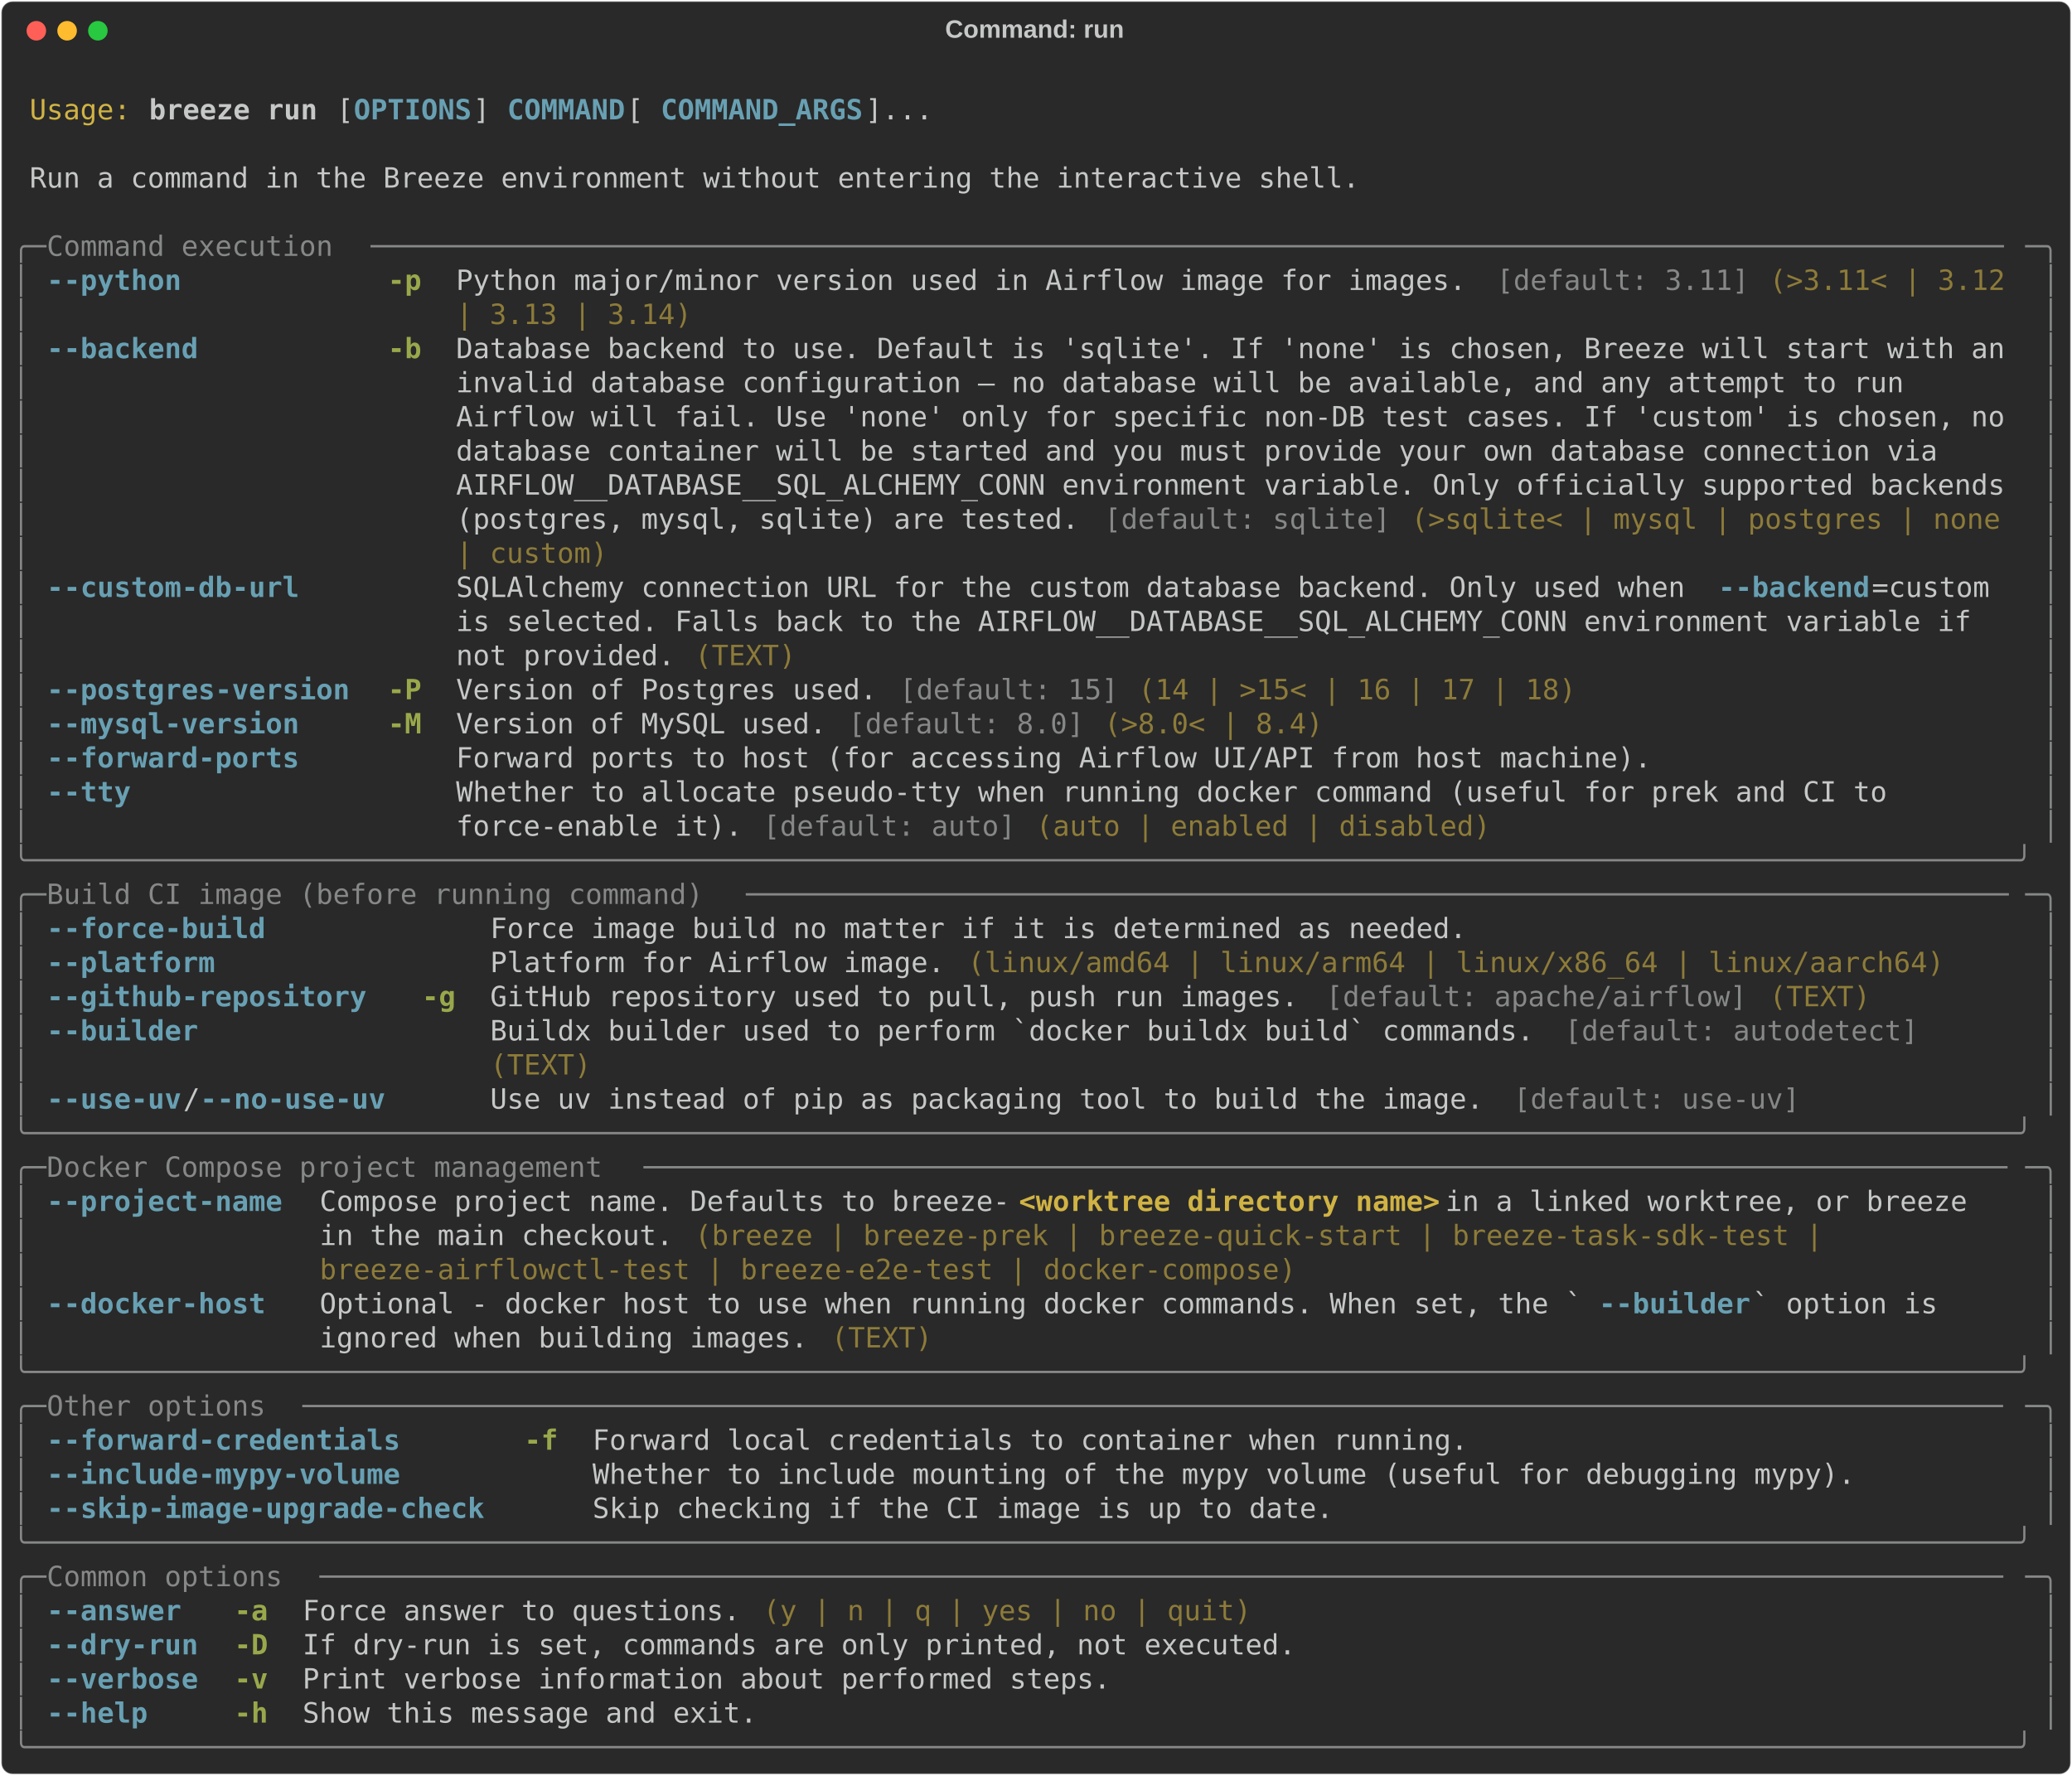
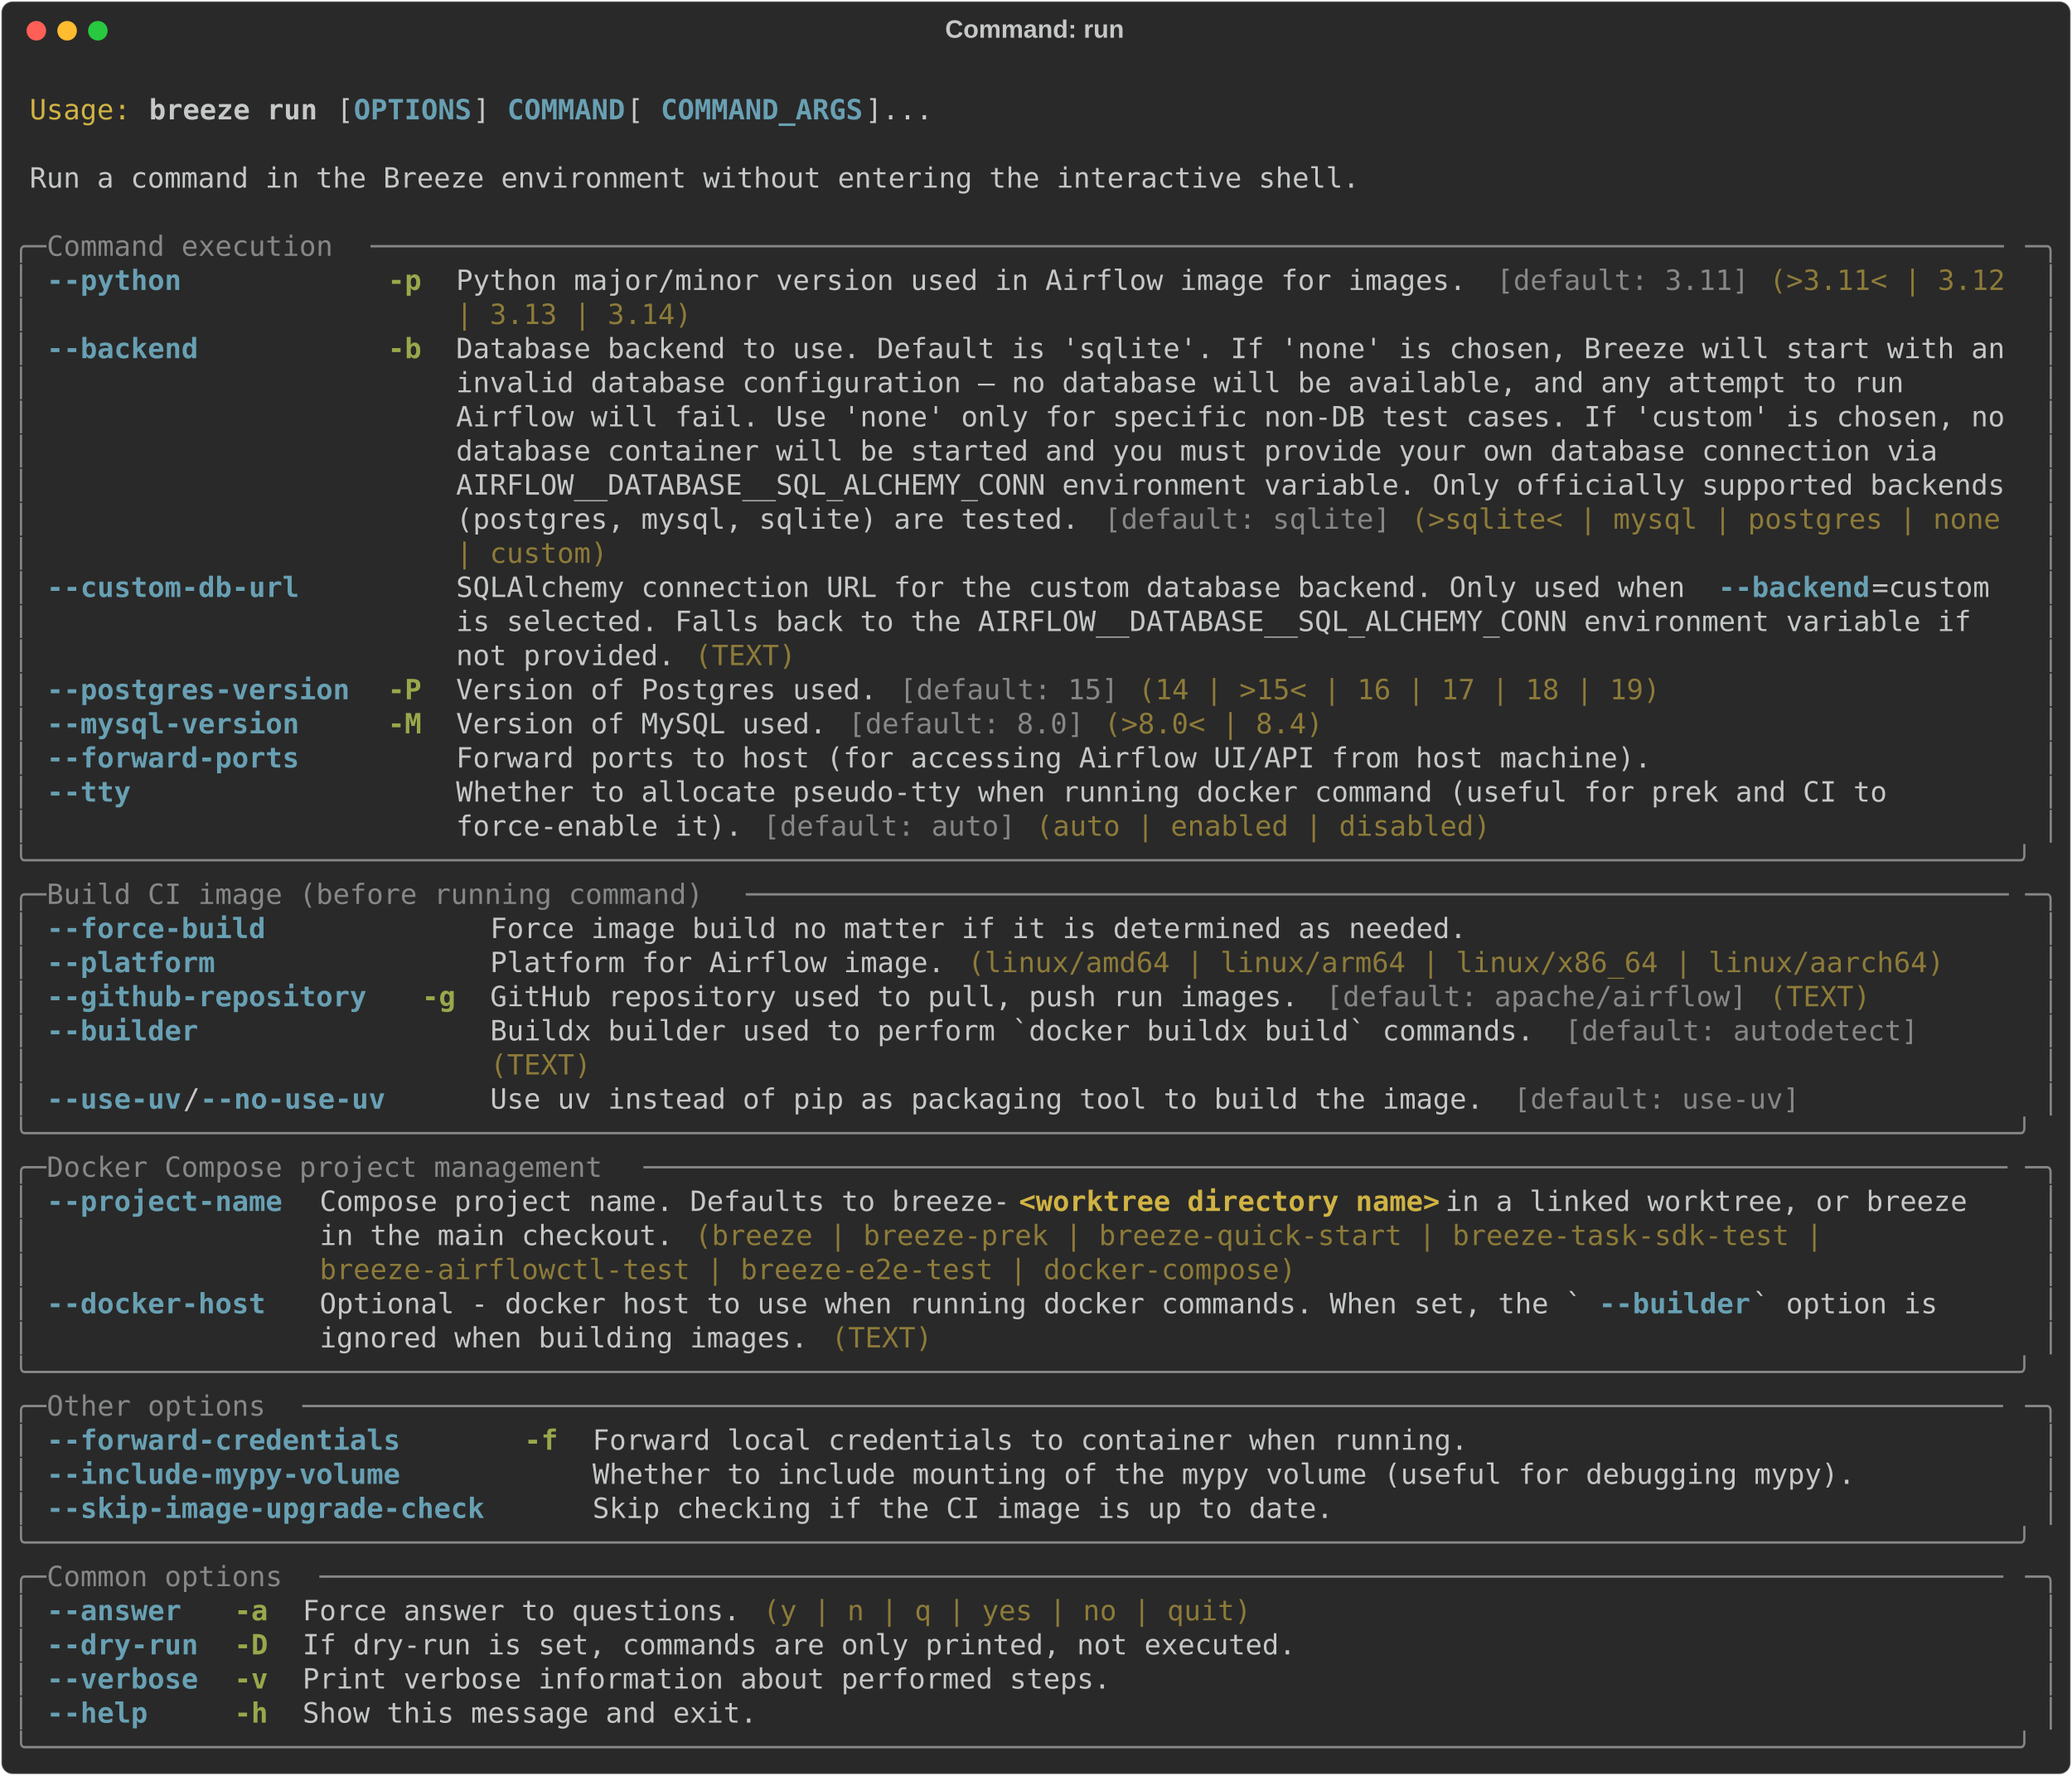
<svg xmlns="http://www.w3.org/2000/svg" class="rich-terminal" viewBox="0 0 1482 1270.0">
  <style>

    @font-face {
        font-family: "Fira Code";
        src: local("FiraCode-Regular"),
                url("https://cdnjs.cloudflare.com/ajax/libs/firacode/6.2.0/woff2/FiraCode-Regular.woff2") format("woff2"),
                url("https://cdnjs.cloudflare.com/ajax/libs/firacode/6.2.0/woff/FiraCode-Regular.woff") format("woff");
        font-style: normal;
        font-weight: 400;
    }
    @font-face {
        font-family: "Fira Code";
        src: local("FiraCode-Bold"),
                url("https://cdnjs.cloudflare.com/ajax/libs/firacode/6.2.0/woff2/FiraCode-Bold.woff2") format("woff2"),
                url("https://cdnjs.cloudflare.com/ajax/libs/firacode/6.2.0/woff/FiraCode-Bold.woff") format("woff");
        font-style: bold;
        font-weight: 700;
    }

    .breeze-run-matrix {
        font-family: Fira Code, monospace;
        font-size: 20px;
        line-height: 24.4px;
        font-variant-east-asian: full-width;
    }

    .breeze-run-title {
        font-size: 18px;
        font-weight: bold;
        font-family: arial;
    }

    .breeze-run-r1 { fill: #c5c8c6 }
.breeze-run-r2 { fill: #d0b344 }
.breeze-run-r3 { fill: #c5c8c6;font-weight: bold }
.breeze-run-r4 { fill: #68a0b3;font-weight: bold }
.breeze-run-r5 { fill: #868887 }
.breeze-run-r6 { fill: #98a84b;font-weight: bold }
.breeze-run-r7 { fill: #8d7b39 }
.breeze-run-r8 { fill: #d0b344;font-weight: bold }
    </style>
  <defs>
    <clipPath id="breeze-run-clip-terminal">
      <rect x="0" y="0" width="1463.0" height="1219.0" />
    </clipPath>
    <clipPath id="breeze-run-line-0">
      <rect x="0" y="1.5" width="1464" height="24.65" />
    </clipPath>
    <clipPath id="breeze-run-line-1">
      <rect x="0" y="25.9" width="1464" height="24.65" />
    </clipPath>
    <clipPath id="breeze-run-line-2">
      <rect x="0" y="50.3" width="1464" height="24.65" />
    </clipPath>
    <clipPath id="breeze-run-line-3">
      <rect x="0" y="74.7" width="1464" height="24.65" />
    </clipPath>
    <clipPath id="breeze-run-line-4">
      <rect x="0" y="99.1" width="1464" height="24.65" />
    </clipPath>
    <clipPath id="breeze-run-line-5">
      <rect x="0" y="123.5" width="1464" height="24.65" />
    </clipPath>
    <clipPath id="breeze-run-line-6">
      <rect x="0" y="147.9" width="1464" height="24.65" />
    </clipPath>
    <clipPath id="breeze-run-line-7">
      <rect x="0" y="172.3" width="1464" height="24.65" />
    </clipPath>
    <clipPath id="breeze-run-line-8">
      <rect x="0" y="196.7" width="1464" height="24.65" />
    </clipPath>
    <clipPath id="breeze-run-line-9">
      <rect x="0" y="221.1" width="1464" height="24.65" />
    </clipPath>
    <clipPath id="breeze-run-line-10">
      <rect x="0" y="245.5" width="1464" height="24.65" />
    </clipPath>
    <clipPath id="breeze-run-line-11">
      <rect x="0" y="269.9" width="1464" height="24.65" />
    </clipPath>
    <clipPath id="breeze-run-line-12">
      <rect x="0" y="294.3" width="1464" height="24.65" />
    </clipPath>
    <clipPath id="breeze-run-line-13">
      <rect x="0" y="318.7" width="1464" height="24.65" />
    </clipPath>
    <clipPath id="breeze-run-line-14">
      <rect x="0" y="343.1" width="1464" height="24.65" />
    </clipPath>
    <clipPath id="breeze-run-line-15">
      <rect x="0" y="367.5" width="1464" height="24.65" />
    </clipPath>
    <clipPath id="breeze-run-line-16">
      <rect x="0" y="391.9" width="1464" height="24.65" />
    </clipPath>
    <clipPath id="breeze-run-line-17">
      <rect x="0" y="416.3" width="1464" height="24.65" />
    </clipPath>
    <clipPath id="breeze-run-line-18">
      <rect x="0" y="440.7" width="1464" height="24.65" />
    </clipPath>
    <clipPath id="breeze-run-line-19">
      <rect x="0" y="465.1" width="1464" height="24.65" />
    </clipPath>
    <clipPath id="breeze-run-line-20">
      <rect x="0" y="489.5" width="1464" height="24.65" />
    </clipPath>
    <clipPath id="breeze-run-line-21">
      <rect x="0" y="513.9" width="1464" height="24.65" />
    </clipPath>
    <clipPath id="breeze-run-line-22">
      <rect x="0" y="538.3" width="1464" height="24.65" />
    </clipPath>
    <clipPath id="breeze-run-line-23">
      <rect x="0" y="562.7" width="1464" height="24.65" />
    </clipPath>
    <clipPath id="breeze-run-line-24">
      <rect x="0" y="587.1" width="1464" height="24.65" />
    </clipPath>
    <clipPath id="breeze-run-line-25">
      <rect x="0" y="611.5" width="1464" height="24.65" />
    </clipPath>
    <clipPath id="breeze-run-line-26">
      <rect x="0" y="635.9" width="1464" height="24.65" />
    </clipPath>
    <clipPath id="breeze-run-line-27">
      <rect x="0" y="660.3" width="1464" height="24.65" />
    </clipPath>
    <clipPath id="breeze-run-line-28">
      <rect x="0" y="684.7" width="1464" height="24.65" />
    </clipPath>
    <clipPath id="breeze-run-line-29">
      <rect x="0" y="709.1" width="1464" height="24.65" />
    </clipPath>
    <clipPath id="breeze-run-line-30">
      <rect x="0" y="733.5" width="1464" height="24.65" />
    </clipPath>
    <clipPath id="breeze-run-line-31">
      <rect x="0" y="757.9" width="1464" height="24.65" />
    </clipPath>
    <clipPath id="breeze-run-line-32">
      <rect x="0" y="782.3" width="1464" height="24.65" />
    </clipPath>
    <clipPath id="breeze-run-line-33">
      <rect x="0" y="806.7" width="1464" height="24.65" />
    </clipPath>
    <clipPath id="breeze-run-line-34">
      <rect x="0" y="831.1" width="1464" height="24.65" />
    </clipPath>
    <clipPath id="breeze-run-line-35">
      <rect x="0" y="855.5" width="1464" height="24.65" />
    </clipPath>
    <clipPath id="breeze-run-line-36">
      <rect x="0" y="879.9" width="1464" height="24.65" />
    </clipPath>
    <clipPath id="breeze-run-line-37">
      <rect x="0" y="904.3" width="1464" height="24.65" />
    </clipPath>
    <clipPath id="breeze-run-line-38">
      <rect x="0" y="928.7" width="1464" height="24.65" />
    </clipPath>
    <clipPath id="breeze-run-line-39">
      <rect x="0" y="953.1" width="1464" height="24.65" />
    </clipPath>
    <clipPath id="breeze-run-line-40">
      <rect x="0" y="977.5" width="1464" height="24.65" />
    </clipPath>
    <clipPath id="breeze-run-line-41">
      <rect x="0" y="1001.9" width="1464" height="24.65" />
    </clipPath>
    <clipPath id="breeze-run-line-42">
      <rect x="0" y="1026.3" width="1464" height="24.65" />
    </clipPath>
    <clipPath id="breeze-run-line-43">
      <rect x="0" y="1050.7" width="1464" height="24.65" />
    </clipPath>
    <clipPath id="breeze-run-line-44">
      <rect x="0" y="1075.1" width="1464" height="24.65" />
    </clipPath>
    <clipPath id="breeze-run-line-45">
      <rect x="0" y="1099.5" width="1464" height="24.65" />
    </clipPath>
    <clipPath id="breeze-run-line-46">
      <rect x="0" y="1123.9" width="1464" height="24.65" />
    </clipPath>
    <clipPath id="breeze-run-line-47">
      <rect x="0" y="1148.3" width="1464" height="24.65" />
    </clipPath>
    <clipPath id="breeze-run-line-48">
      <rect x="0" y="1172.7" width="1464" height="24.65" />
    </clipPath>
  </defs>
  <rect fill="#292929" stroke="rgba(255,255,255,0.35)" stroke-width="1" x="1" y="1" width="1480" height="1268" rx="8" />
  <text class="breeze-run-title" fill="#c5c8c6" text-anchor="middle" x="740" y="27">Command: run</text>
  <g transform="translate(26,22)">
    <circle cx="0" cy="0" r="7" fill="#ff5f57" />
    <circle cx="22" cy="0" r="7" fill="#febc2e" />
    <circle cx="44" cy="0" r="7" fill="#28c840" />
  </g>
  <g transform="translate(9, 41)" clip-path="url(#breeze-run-clip-terminal)">
    <g class="breeze-run-matrix">
      <text class="breeze-run-r1" x="1464" y="20" textLength="12.2" clip-path="url(#breeze-run-line-0)">
</text>
      <text class="breeze-run-r2" x="12.2" y="44.4" textLength="73.2" clip-path="url(#breeze-run-line-1)">Usage:</text>
      <text class="breeze-run-r3" x="97.6" y="44.4" textLength="122" clip-path="url(#breeze-run-line-1)">breeze run</text>
      <text class="breeze-run-r1" x="231.8" y="44.4" textLength="12.2" clip-path="url(#breeze-run-line-1)">[</text>
      <text class="breeze-run-r4" x="244" y="44.4" textLength="85.4" clip-path="url(#breeze-run-line-1)">OPTIONS</text>
      <text class="breeze-run-r1" x="329.4" y="44.4" textLength="24.4" clip-path="url(#breeze-run-line-1)">] </text>
      <text class="breeze-run-r4" x="353.8" y="44.4" textLength="85.4" clip-path="url(#breeze-run-line-1)">COMMAND</text>
      <text class="breeze-run-r1" x="439.2" y="44.4" textLength="24.4" clip-path="url(#breeze-run-line-1)"> [</text>
      <text class="breeze-run-r4" x="463.6" y="44.4" textLength="146.4" clip-path="url(#breeze-run-line-1)">COMMAND_ARGS</text>
      <text class="breeze-run-r1" x="610" y="44.4" textLength="48.8" clip-path="url(#breeze-run-line-1)">]...</text>
      <text class="breeze-run-r1" x="1464" y="44.4" textLength="12.2" clip-path="url(#breeze-run-line-1)">
</text>
      <text class="breeze-run-r1" x="1464" y="68.8" textLength="12.2" clip-path="url(#breeze-run-line-2)">
</text>
      <text class="breeze-run-r1" x="12.2" y="93.2" textLength="963.8" clip-path="url(#breeze-run-line-3)">Run a command in the Breeze environment without entering the interactive shell.</text>
      <text class="breeze-run-r1" x="1464" y="93.2" textLength="12.2" clip-path="url(#breeze-run-line-3)">
</text>
      <text class="breeze-run-r1" x="1464" y="117.6" textLength="12.2" clip-path="url(#breeze-run-line-4)">
</text>
      <text class="breeze-run-r5" x="0" y="142" textLength="24.4" clip-path="url(#breeze-run-line-5)">╭─</text>
      <text class="breeze-run-r5" x="24.4" y="142" textLength="231.8" clip-path="url(#breeze-run-line-5)"> Command execution </text>
      <text class="breeze-run-r5" x="256.2" y="142" textLength="1183.4" clip-path="url(#breeze-run-line-5)">─────────────────────────────────────────────────────────────────────────────────────────────────</text>
      <text class="breeze-run-r5" x="1439.6" y="142" textLength="24.4" clip-path="url(#breeze-run-line-5)">─╮</text>
      <text class="breeze-run-r1" x="1464" y="142" textLength="12.2" clip-path="url(#breeze-run-line-5)">
</text>
      <text class="breeze-run-r5" x="0" y="166.4" textLength="12.2" clip-path="url(#breeze-run-line-6)">│</text>
      <text class="breeze-run-r4" x="24.4" y="166.4" textLength="219.6" clip-path="url(#breeze-run-line-6)">--python          </text>
      <text class="breeze-run-r6" x="268.4" y="166.4" textLength="24.4" clip-path="url(#breeze-run-line-6)">-p</text>
      <text class="breeze-run-r1" x="317.2" y="166.4" textLength="744.2" clip-path="url(#breeze-run-line-6)">Python major/minor version used in Airflow image for images. </text>
      <text class="breeze-run-r5" x="1061.4" y="166.4" textLength="183" clip-path="url(#breeze-run-line-6)">[default: 3.11]</text>
      <text class="breeze-run-r7" x="1256.6" y="166.4" textLength="183" clip-path="url(#breeze-run-line-6)">(&gt;3.11&lt; | 3.12 </text>
      <text class="breeze-run-r5" x="1451.8" y="166.4" textLength="12.2" clip-path="url(#breeze-run-line-6)">│</text>
      <text class="breeze-run-r1" x="1464" y="166.4" textLength="12.2" clip-path="url(#breeze-run-line-6)">
</text>
      <text class="breeze-run-r5" x="0" y="190.8" textLength="12.2" clip-path="url(#breeze-run-line-7)">│</text>
      <text class="breeze-run-r7" x="317.2" y="190.8" textLength="170.8" clip-path="url(#breeze-run-line-7)">| 3.13 | 3.14)</text>
      <text class="breeze-run-r5" x="1451.8" y="190.8" textLength="12.2" clip-path="url(#breeze-run-line-7)">│</text>
      <text class="breeze-run-r1" x="1464" y="190.8" textLength="12.2" clip-path="url(#breeze-run-line-7)">
</text>
      <text class="breeze-run-r5" x="0" y="215.2" textLength="12.2" clip-path="url(#breeze-run-line-8)">│</text>
      <text class="breeze-run-r4" x="24.4" y="215.2" textLength="219.6" clip-path="url(#breeze-run-line-8)">--backend         </text>
      <text class="breeze-run-r6" x="268.4" y="215.2" textLength="24.4" clip-path="url(#breeze-run-line-8)">-b</text>
      <text class="breeze-run-r1" x="317.2" y="215.2" textLength="1122.4" clip-path="url(#breeze-run-line-8)">Database backend to use. Default is 'sqlite'. If 'none' is chosen, Breeze will start with an</text>
      <text class="breeze-run-r5" x="1451.8" y="215.2" textLength="12.2" clip-path="url(#breeze-run-line-8)">│</text>
      <text class="breeze-run-r1" x="1464" y="215.2" textLength="12.2" clip-path="url(#breeze-run-line-8)">
</text>
      <text class="breeze-run-r5" x="0" y="239.6" textLength="12.2" clip-path="url(#breeze-run-line-9)">│</text>
      <text class="breeze-run-r1" x="317.2" y="239.6" textLength="1122.4" clip-path="url(#breeze-run-line-9)">invalid database configuration — no database will be available, and any attempt to run      </text>
      <text class="breeze-run-r5" x="1451.8" y="239.6" textLength="12.2" clip-path="url(#breeze-run-line-9)">│</text>
      <text class="breeze-run-r1" x="1464" y="239.6" textLength="12.2" clip-path="url(#breeze-run-line-9)">
</text>
      <text class="breeze-run-r5" x="0" y="264" textLength="12.2" clip-path="url(#breeze-run-line-10)">│</text>
      <text class="breeze-run-r1" x="317.2" y="264" textLength="1122.4" clip-path="url(#breeze-run-line-10)">Airflow will fail. Use 'none' only for specific non-DB test cases. If 'custom' is chosen, no</text>
      <text class="breeze-run-r5" x="1451.8" y="264" textLength="12.2" clip-path="url(#breeze-run-line-10)">│</text>
      <text class="breeze-run-r1" x="1464" y="264" textLength="12.2" clip-path="url(#breeze-run-line-10)">
</text>
      <text class="breeze-run-r5" x="0" y="288.4" textLength="12.2" clip-path="url(#breeze-run-line-11)">│</text>
      <text class="breeze-run-r1" x="317.2" y="288.4" textLength="1122.4" clip-path="url(#breeze-run-line-11)">database container will be started and you must provide your own database connection via    </text>
      <text class="breeze-run-r5" x="1451.8" y="288.4" textLength="12.2" clip-path="url(#breeze-run-line-11)">│</text>
      <text class="breeze-run-r1" x="1464" y="288.4" textLength="12.2" clip-path="url(#breeze-run-line-11)">
</text>
      <text class="breeze-run-r5" x="0" y="312.8" textLength="12.2" clip-path="url(#breeze-run-line-12)">│</text>
      <text class="breeze-run-r1" x="317.2" y="312.8" textLength="1122.4" clip-path="url(#breeze-run-line-12)">AIRFLOW__DATABASE__SQL_ALCHEMY_CONN environment variable. Only officially supported backends</text>
      <text class="breeze-run-r5" x="1451.8" y="312.8" textLength="12.2" clip-path="url(#breeze-run-line-12)">│</text>
      <text class="breeze-run-r1" x="1464" y="312.8" textLength="12.2" clip-path="url(#breeze-run-line-12)">
</text>
      <text class="breeze-run-r5" x="0" y="337.2" textLength="12.2" clip-path="url(#breeze-run-line-13)">│</text>
      <text class="breeze-run-r1" x="317.2" y="337.2" textLength="463.6" clip-path="url(#breeze-run-line-13)">(postgres, mysql, sqlite) are tested. </text>
      <text class="breeze-run-r5" x="780.8" y="337.2" textLength="207.4" clip-path="url(#breeze-run-line-13)">[default: sqlite]</text>
      <text class="breeze-run-r7" x="1000.4" y="337.2" textLength="439.2" clip-path="url(#breeze-run-line-13)">(&gt;sqlite&lt; | mysql | postgres | none </text>
      <text class="breeze-run-r5" x="1451.8" y="337.2" textLength="12.2" clip-path="url(#breeze-run-line-13)">│</text>
      <text class="breeze-run-r1" x="1464" y="337.2" textLength="12.2" clip-path="url(#breeze-run-line-13)">
</text>
      <text class="breeze-run-r5" x="0" y="361.6" textLength="12.2" clip-path="url(#breeze-run-line-14)">│</text>
      <text class="breeze-run-r7" x="317.2" y="361.6" textLength="109.8" clip-path="url(#breeze-run-line-14)">| custom)</text>
      <text class="breeze-run-r5" x="1451.8" y="361.6" textLength="12.2" clip-path="url(#breeze-run-line-14)">│</text>
      <text class="breeze-run-r1" x="1464" y="361.6" textLength="12.2" clip-path="url(#breeze-run-line-14)">
</text>
      <text class="breeze-run-r5" x="0" y="386" textLength="12.2" clip-path="url(#breeze-run-line-15)">│</text>
      <text class="breeze-run-r4" x="24.4" y="386" textLength="219.6" clip-path="url(#breeze-run-line-15)">--custom-db-url   </text>
      <text class="breeze-run-r1" x="317.2" y="386" textLength="902.8" clip-path="url(#breeze-run-line-15)">SQLAlchemy connection URL for the custom database backend. Only used when </text>
      <text class="breeze-run-r4" x="1220" y="386" textLength="109.8" clip-path="url(#breeze-run-line-15)">--backend</text>
      <text class="breeze-run-r1" x="1329.8" y="386" textLength="109.8" clip-path="url(#breeze-run-line-15)">=custom  </text>
      <text class="breeze-run-r5" x="1451.8" y="386" textLength="12.2" clip-path="url(#breeze-run-line-15)">│</text>
      <text class="breeze-run-r1" x="1464" y="386" textLength="12.2" clip-path="url(#breeze-run-line-15)">
</text>
      <text class="breeze-run-r5" x="0" y="410.4" textLength="12.2" clip-path="url(#breeze-run-line-16)">│</text>
      <text class="breeze-run-r1" x="317.2" y="410.4" textLength="1122.4" clip-path="url(#breeze-run-line-16)">is selected. Falls back to the AIRFLOW__DATABASE__SQL_ALCHEMY_CONN environment variable if  </text>
      <text class="breeze-run-r5" x="1451.8" y="410.4" textLength="12.2" clip-path="url(#breeze-run-line-16)">│</text>
      <text class="breeze-run-r1" x="1464" y="410.4" textLength="12.2" clip-path="url(#breeze-run-line-16)">
</text>
      <text class="breeze-run-r5" x="0" y="434.8" textLength="12.2" clip-path="url(#breeze-run-line-17)">│</text>
      <text class="breeze-run-r1" x="317.2" y="434.8" textLength="170.8" clip-path="url(#breeze-run-line-17)">not provided. </text>
      <text class="breeze-run-r7" x="488" y="434.8" textLength="73.2" clip-path="url(#breeze-run-line-17)">(TEXT)</text>
      <text class="breeze-run-r5" x="1451.8" y="434.8" textLength="12.2" clip-path="url(#breeze-run-line-17)">│</text>
      <text class="breeze-run-r1" x="1464" y="434.8" textLength="12.2" clip-path="url(#breeze-run-line-17)">
</text>
      <text class="breeze-run-r5" x="0" y="459.2" textLength="12.2" clip-path="url(#breeze-run-line-18)">│</text>
      <text class="breeze-run-r4" x="24.4" y="459.2" textLength="219.6" clip-path="url(#breeze-run-line-18)">--postgres-version</text>
      <text class="breeze-run-r6" x="268.4" y="459.2" textLength="24.4" clip-path="url(#breeze-run-line-18)">-P</text>
      <text class="breeze-run-r1" x="317.2" y="459.2" textLength="317.2" clip-path="url(#breeze-run-line-18)">Version of Postgres used. </text>
      <text class="breeze-run-r5" x="634.4" y="459.2" textLength="158.6" clip-path="url(#breeze-run-line-18)">[default: 15]</text>
-       <text class="breeze-run-r7" x="805.2" y="459.2" textLength="317.2" clip-path="url(#breeze-run-line-18)">(14 | &gt;15&lt; | 16 | 17 | 18)</text>
+       <text class="breeze-run-r7" x="805.2" y="459.2" textLength="378.2" clip-path="url(#breeze-run-line-18)">(14 | &gt;15&lt; | 16 | 17 | 18 | 19)</text>
      <text class="breeze-run-r5" x="1451.8" y="459.2" textLength="12.2" clip-path="url(#breeze-run-line-18)">│</text>
      <text class="breeze-run-r1" x="1464" y="459.2" textLength="12.2" clip-path="url(#breeze-run-line-18)">
</text>
      <text class="breeze-run-r5" x="0" y="483.6" textLength="12.2" clip-path="url(#breeze-run-line-19)">│</text>
      <text class="breeze-run-r4" x="24.4" y="483.6" textLength="219.6" clip-path="url(#breeze-run-line-19)">--mysql-version   </text>
      <text class="breeze-run-r6" x="268.4" y="483.6" textLength="24.4" clip-path="url(#breeze-run-line-19)">-M</text>
      <text class="breeze-run-r1" x="317.2" y="483.6" textLength="280.6" clip-path="url(#breeze-run-line-19)">Version of MySQL used. </text>
      <text class="breeze-run-r5" x="597.8" y="483.6" textLength="170.8" clip-path="url(#breeze-run-line-19)">[default: 8.0]</text>
      <text class="breeze-run-r7" x="780.8" y="483.6" textLength="158.6" clip-path="url(#breeze-run-line-19)">(&gt;8.0&lt; | 8.4)</text>
      <text class="breeze-run-r5" x="1451.8" y="483.6" textLength="12.2" clip-path="url(#breeze-run-line-19)">│</text>
      <text class="breeze-run-r1" x="1464" y="483.6" textLength="12.2" clip-path="url(#breeze-run-line-19)">
</text>
      <text class="breeze-run-r5" x="0" y="508" textLength="12.2" clip-path="url(#breeze-run-line-20)">│</text>
      <text class="breeze-run-r4" x="24.4" y="508" textLength="219.6" clip-path="url(#breeze-run-line-20)">--forward-ports   </text>
      <text class="breeze-run-r1" x="317.2" y="508" textLength="866.2" clip-path="url(#breeze-run-line-20)">Forward ports to host (for accessing Airflow UI/API from host machine).</text>
      <text class="breeze-run-r5" x="1451.8" y="508" textLength="12.2" clip-path="url(#breeze-run-line-20)">│</text>
      <text class="breeze-run-r1" x="1464" y="508" textLength="12.2" clip-path="url(#breeze-run-line-20)">
</text>
      <text class="breeze-run-r5" x="0" y="532.4" textLength="12.2" clip-path="url(#breeze-run-line-21)">│</text>
      <text class="breeze-run-r4" x="24.4" y="532.4" textLength="219.6" clip-path="url(#breeze-run-line-21)">--tty             </text>
      <text class="breeze-run-r1" x="317.2" y="532.4" textLength="1122.4" clip-path="url(#breeze-run-line-21)">Whether to allocate pseudo-tty when running docker command (useful for prek and CI to       </text>
      <text class="breeze-run-r5" x="1451.8" y="532.4" textLength="12.2" clip-path="url(#breeze-run-line-21)">│</text>
      <text class="breeze-run-r1" x="1464" y="532.4" textLength="12.2" clip-path="url(#breeze-run-line-21)">
</text>
      <text class="breeze-run-r5" x="0" y="556.8" textLength="12.2" clip-path="url(#breeze-run-line-22)">│</text>
      <text class="breeze-run-r1" x="317.2" y="556.8" textLength="219.6" clip-path="url(#breeze-run-line-22)">force-enable it). </text>
      <text class="breeze-run-r5" x="536.8" y="556.8" textLength="183" clip-path="url(#breeze-run-line-22)">[default: auto]</text>
      <text class="breeze-run-r7" x="732" y="556.8" textLength="329.4" clip-path="url(#breeze-run-line-22)">(auto | enabled | disabled)</text>
      <text class="breeze-run-r5" x="1451.8" y="556.8" textLength="12.2" clip-path="url(#breeze-run-line-22)">│</text>
      <text class="breeze-run-r1" x="1464" y="556.8" textLength="12.2" clip-path="url(#breeze-run-line-22)">
</text>
      <text class="breeze-run-r5" x="0" y="581.2" textLength="1464" clip-path="url(#breeze-run-line-23)">╰──────────────────────────────────────────────────────────────────────────────────────────────────────────────────────╯</text>
      <text class="breeze-run-r1" x="1464" y="581.2" textLength="12.2" clip-path="url(#breeze-run-line-23)">
</text>
      <text class="breeze-run-r5" x="0" y="605.6" textLength="24.4" clip-path="url(#breeze-run-line-24)">╭─</text>
      <text class="breeze-run-r5" x="24.4" y="605.6" textLength="500.2" clip-path="url(#breeze-run-line-24)"> Build CI image (before running command) </text>
      <text class="breeze-run-r5" x="524.6" y="605.6" textLength="915" clip-path="url(#breeze-run-line-24)">───────────────────────────────────────────────────────────────────────────</text>
      <text class="breeze-run-r5" x="1439.6" y="605.6" textLength="24.4" clip-path="url(#breeze-run-line-24)">─╮</text>
      <text class="breeze-run-r1" x="1464" y="605.6" textLength="12.2" clip-path="url(#breeze-run-line-24)">
</text>
      <text class="breeze-run-r5" x="0" y="630" textLength="12.2" clip-path="url(#breeze-run-line-25)">│</text>
      <text class="breeze-run-r4" x="24.4" y="630" textLength="244" clip-path="url(#breeze-run-line-25)">--force-build       </text>
      <text class="breeze-run-r1" x="341.6" y="630" textLength="707.6" clip-path="url(#breeze-run-line-25)">Force image build no matter if it is determined as needed.</text>
      <text class="breeze-run-r5" x="1451.8" y="630" textLength="12.2" clip-path="url(#breeze-run-line-25)">│</text>
      <text class="breeze-run-r1" x="1464" y="630" textLength="12.2" clip-path="url(#breeze-run-line-25)">
</text>
      <text class="breeze-run-r5" x="0" y="654.4" textLength="12.2" clip-path="url(#breeze-run-line-26)">│</text>
      <text class="breeze-run-r4" x="24.4" y="654.4" textLength="244" clip-path="url(#breeze-run-line-26)">--platform          </text>
      <text class="breeze-run-r1" x="341.6" y="654.4" textLength="341.6" clip-path="url(#breeze-run-line-26)">Platform for Airflow image. </text>
      <text class="breeze-run-r7" x="683.2" y="654.4" textLength="707.6" clip-path="url(#breeze-run-line-26)">(linux/amd64 | linux/arm64 | linux/x86_64 | linux/aarch64)</text>
      <text class="breeze-run-r5" x="1451.8" y="654.4" textLength="12.2" clip-path="url(#breeze-run-line-26)">│</text>
      <text class="breeze-run-r1" x="1464" y="654.4" textLength="12.2" clip-path="url(#breeze-run-line-26)">
</text>
      <text class="breeze-run-r5" x="0" y="678.8" textLength="12.2" clip-path="url(#breeze-run-line-27)">│</text>
      <text class="breeze-run-r4" x="24.4" y="678.8" textLength="244" clip-path="url(#breeze-run-line-27)">--github-repository </text>
      <text class="breeze-run-r6" x="292.8" y="678.8" textLength="24.4" clip-path="url(#breeze-run-line-27)">-g</text>
      <text class="breeze-run-r1" x="341.6" y="678.8" textLength="597.8" clip-path="url(#breeze-run-line-27)">GitHub repository used to pull, push run images. </text>
      <text class="breeze-run-r5" x="939.4" y="678.8" textLength="305" clip-path="url(#breeze-run-line-27)">[default: apache/airflow]</text>
      <text class="breeze-run-r7" x="1256.6" y="678.8" textLength="73.2" clip-path="url(#breeze-run-line-27)">(TEXT)</text>
      <text class="breeze-run-r5" x="1451.8" y="678.8" textLength="12.2" clip-path="url(#breeze-run-line-27)">│</text>
      <text class="breeze-run-r1" x="1464" y="678.8" textLength="12.2" clip-path="url(#breeze-run-line-27)">
</text>
      <text class="breeze-run-r5" x="0" y="703.2" textLength="12.2" clip-path="url(#breeze-run-line-28)">│</text>
      <text class="breeze-run-r4" x="24.4" y="703.2" textLength="244" clip-path="url(#breeze-run-line-28)">--builder           </text>
      <text class="breeze-run-r1" x="341.6" y="703.2" textLength="768.6" clip-path="url(#breeze-run-line-28)">Buildx builder used to perform `docker buildx build` commands. </text>
      <text class="breeze-run-r5" x="1110.2" y="703.2" textLength="256.2" clip-path="url(#breeze-run-line-28)">[default: autodetect]</text>
      <text class="breeze-run-r5" x="1451.8" y="703.2" textLength="12.2" clip-path="url(#breeze-run-line-28)">│</text>
      <text class="breeze-run-r1" x="1464" y="703.2" textLength="12.2" clip-path="url(#breeze-run-line-28)">
</text>
      <text class="breeze-run-r5" x="0" y="727.6" textLength="12.2" clip-path="url(#breeze-run-line-29)">│</text>
      <text class="breeze-run-r7" x="341.6" y="727.6" textLength="73.2" clip-path="url(#breeze-run-line-29)">(TEXT)</text>
      <text class="breeze-run-r5" x="1451.8" y="727.6" textLength="12.2" clip-path="url(#breeze-run-line-29)">│</text>
      <text class="breeze-run-r1" x="1464" y="727.6" textLength="12.2" clip-path="url(#breeze-run-line-29)">
</text>
      <text class="breeze-run-r5" x="0" y="752" textLength="12.2" clip-path="url(#breeze-run-line-30)">│</text>
      <text class="breeze-run-r4" x="24.4" y="752" textLength="97.6" clip-path="url(#breeze-run-line-30)">--use-uv</text>
      <text class="breeze-run-r1" x="122" y="752" textLength="12.2" clip-path="url(#breeze-run-line-30)">/</text>
      <text class="breeze-run-r4" x="134.2" y="752" textLength="134.2" clip-path="url(#breeze-run-line-30)">--no-use-uv</text>
      <text class="breeze-run-r1" x="341.6" y="752" textLength="732" clip-path="url(#breeze-run-line-30)">Use uv instead of pip as packaging tool to build the image. </text>
      <text class="breeze-run-r5" x="1073.6" y="752" textLength="207.4" clip-path="url(#breeze-run-line-30)">[default: use-uv]</text>
      <text class="breeze-run-r5" x="1451.8" y="752" textLength="12.2" clip-path="url(#breeze-run-line-30)">│</text>
      <text class="breeze-run-r1" x="1464" y="752" textLength="12.2" clip-path="url(#breeze-run-line-30)">
</text>
      <text class="breeze-run-r5" x="0" y="776.4" textLength="1464" clip-path="url(#breeze-run-line-31)">╰──────────────────────────────────────────────────────────────────────────────────────────────────────────────────────╯</text>
      <text class="breeze-run-r1" x="1464" y="776.4" textLength="12.2" clip-path="url(#breeze-run-line-31)">
</text>
      <text class="breeze-run-r5" x="0" y="800.8" textLength="24.4" clip-path="url(#breeze-run-line-32)">╭─</text>
      <text class="breeze-run-r5" x="24.4" y="800.8" textLength="427" clip-path="url(#breeze-run-line-32)"> Docker Compose project management </text>
      <text class="breeze-run-r5" x="451.4" y="800.8" textLength="988.2" clip-path="url(#breeze-run-line-32)">─────────────────────────────────────────────────────────────────────────────────</text>
      <text class="breeze-run-r5" x="1439.6" y="800.8" textLength="24.4" clip-path="url(#breeze-run-line-32)">─╮</text>
      <text class="breeze-run-r1" x="1464" y="800.8" textLength="12.2" clip-path="url(#breeze-run-line-32)">
</text>
      <text class="breeze-run-r5" x="0" y="825.2" textLength="12.2" clip-path="url(#breeze-run-line-33)">│</text>
      <text class="breeze-run-r4" x="24.4" y="825.2" textLength="170.8" clip-path="url(#breeze-run-line-33)">--project-name</text>
      <text class="breeze-run-r1" x="219.6" y="825.2" textLength="500.2" clip-path="url(#breeze-run-line-33)">Compose project name. Defaults to breeze-</text>
      <text class="breeze-run-r8" x="719.8" y="825.2" textLength="305" clip-path="url(#breeze-run-line-33)">&lt;worktree directory name&gt;</text>
      <text class="breeze-run-r1" x="1024.8" y="825.2" textLength="414.8" clip-path="url(#breeze-run-line-33)"> in a linked worktree, or breeze  </text>
      <text class="breeze-run-r5" x="1451.8" y="825.2" textLength="12.2" clip-path="url(#breeze-run-line-33)">│</text>
      <text class="breeze-run-r1" x="1464" y="825.2" textLength="12.2" clip-path="url(#breeze-run-line-33)">
</text>
      <text class="breeze-run-r5" x="0" y="849.6" textLength="12.2" clip-path="url(#breeze-run-line-34)">│</text>
      <text class="breeze-run-r1" x="219.6" y="849.6" textLength="268.4" clip-path="url(#breeze-run-line-34)">in the main checkout. </text>
      <text class="breeze-run-r7" x="488" y="849.6" textLength="829.6" clip-path="url(#breeze-run-line-34)">(breeze | breeze-prek | breeze-quick-start | breeze-task-sdk-test | </text>
      <text class="breeze-run-r5" x="1451.8" y="849.6" textLength="12.2" clip-path="url(#breeze-run-line-34)">│</text>
      <text class="breeze-run-r1" x="1464" y="849.6" textLength="12.2" clip-path="url(#breeze-run-line-34)">
</text>
      <text class="breeze-run-r5" x="0" y="874" textLength="12.2" clip-path="url(#breeze-run-line-35)">│</text>
      <text class="breeze-run-r7" x="219.6" y="874" textLength="707.6" clip-path="url(#breeze-run-line-35)">breeze-airflowctl-test | breeze-e2e-test | docker-compose)</text>
      <text class="breeze-run-r5" x="1451.8" y="874" textLength="12.2" clip-path="url(#breeze-run-line-35)">│</text>
      <text class="breeze-run-r1" x="1464" y="874" textLength="12.2" clip-path="url(#breeze-run-line-35)">
</text>
      <text class="breeze-run-r5" x="0" y="898.4" textLength="12.2" clip-path="url(#breeze-run-line-36)">│</text>
      <text class="breeze-run-r4" x="24.4" y="898.4" textLength="170.8" clip-path="url(#breeze-run-line-36)">--docker-host </text>
      <text class="breeze-run-r1" x="219.6" y="898.4" textLength="915" clip-path="url(#breeze-run-line-36)">Optional - docker host to use when running docker commands. When set, the `</text>
      <text class="breeze-run-r4" x="1134.6" y="898.4" textLength="109.8" clip-path="url(#breeze-run-line-36)">--builder</text>
      <text class="breeze-run-r1" x="1244.4" y="898.4" textLength="195.2" clip-path="url(#breeze-run-line-36)">` option is     </text>
      <text class="breeze-run-r5" x="1451.8" y="898.4" textLength="12.2" clip-path="url(#breeze-run-line-36)">│</text>
      <text class="breeze-run-r1" x="1464" y="898.4" textLength="12.2" clip-path="url(#breeze-run-line-36)">
</text>
      <text class="breeze-run-r5" x="0" y="922.8" textLength="12.2" clip-path="url(#breeze-run-line-37)">│</text>
      <text class="breeze-run-r1" x="219.6" y="922.8" textLength="366" clip-path="url(#breeze-run-line-37)">ignored when building images. </text>
      <text class="breeze-run-r7" x="585.6" y="922.8" textLength="73.2" clip-path="url(#breeze-run-line-37)">(TEXT)</text>
      <text class="breeze-run-r5" x="1451.8" y="922.8" textLength="12.2" clip-path="url(#breeze-run-line-37)">│</text>
      <text class="breeze-run-r1" x="1464" y="922.8" textLength="12.2" clip-path="url(#breeze-run-line-37)">
</text>
      <text class="breeze-run-r5" x="0" y="947.2" textLength="1464" clip-path="url(#breeze-run-line-38)">╰──────────────────────────────────────────────────────────────────────────────────────────────────────────────────────╯</text>
      <text class="breeze-run-r1" x="1464" y="947.2" textLength="12.2" clip-path="url(#breeze-run-line-38)">
</text>
      <text class="breeze-run-r5" x="0" y="971.6" textLength="24.4" clip-path="url(#breeze-run-line-39)">╭─</text>
      <text class="breeze-run-r5" x="24.4" y="971.6" textLength="183" clip-path="url(#breeze-run-line-39)"> Other options </text>
      <text class="breeze-run-r5" x="207.4" y="971.6" textLength="1232.2" clip-path="url(#breeze-run-line-39)">─────────────────────────────────────────────────────────────────────────────────────────────────────</text>
      <text class="breeze-run-r5" x="1439.6" y="971.6" textLength="24.4" clip-path="url(#breeze-run-line-39)">─╮</text>
      <text class="breeze-run-r1" x="1464" y="971.6" textLength="12.2" clip-path="url(#breeze-run-line-39)">
</text>
      <text class="breeze-run-r5" x="0" y="996" textLength="12.2" clip-path="url(#breeze-run-line-40)">│</text>
      <text class="breeze-run-r4" x="24.4" y="996" textLength="317.2" clip-path="url(#breeze-run-line-40)">--forward-credentials     </text>
      <text class="breeze-run-r6" x="366" y="996" textLength="24.4" clip-path="url(#breeze-run-line-40)">-f</text>
      <text class="breeze-run-r1" x="414.8" y="996" textLength="634.4" clip-path="url(#breeze-run-line-40)">Forward local credentials to container when running.</text>
      <text class="breeze-run-r5" x="1451.8" y="996" textLength="12.2" clip-path="url(#breeze-run-line-40)">│</text>
      <text class="breeze-run-r1" x="1464" y="996" textLength="12.2" clip-path="url(#breeze-run-line-40)">
</text>
      <text class="breeze-run-r5" x="0" y="1020.4" textLength="12.2" clip-path="url(#breeze-run-line-41)">│</text>
      <text class="breeze-run-r4" x="24.4" y="1020.4" textLength="317.2" clip-path="url(#breeze-run-line-41)">--include-mypy-volume     </text>
      <text class="breeze-run-r1" x="414.8" y="1020.4" textLength="915" clip-path="url(#breeze-run-line-41)">Whether to include mounting of the mypy volume (useful for debugging mypy).</text>
      <text class="breeze-run-r5" x="1451.8" y="1020.4" textLength="12.2" clip-path="url(#breeze-run-line-41)">│</text>
      <text class="breeze-run-r1" x="1464" y="1020.4" textLength="12.2" clip-path="url(#breeze-run-line-41)">
</text>
      <text class="breeze-run-r5" x="0" y="1044.8" textLength="12.2" clip-path="url(#breeze-run-line-42)">│</text>
      <text class="breeze-run-r4" x="24.4" y="1044.8" textLength="317.2" clip-path="url(#breeze-run-line-42)">--skip-image-upgrade-check</text>
      <text class="breeze-run-r1" x="414.8" y="1044.8" textLength="536.8" clip-path="url(#breeze-run-line-42)">Skip checking if the CI image is up to date.</text>
      <text class="breeze-run-r5" x="1451.8" y="1044.8" textLength="12.2" clip-path="url(#breeze-run-line-42)">│</text>
      <text class="breeze-run-r1" x="1464" y="1044.8" textLength="12.2" clip-path="url(#breeze-run-line-42)">
</text>
      <text class="breeze-run-r5" x="0" y="1069.2" textLength="1464" clip-path="url(#breeze-run-line-43)">╰──────────────────────────────────────────────────────────────────────────────────────────────────────────────────────╯</text>
      <text class="breeze-run-r1" x="1464" y="1069.2" textLength="12.2" clip-path="url(#breeze-run-line-43)">
</text>
      <text class="breeze-run-r5" x="0" y="1093.6" textLength="24.4" clip-path="url(#breeze-run-line-44)">╭─</text>
      <text class="breeze-run-r5" x="24.4" y="1093.6" textLength="195.2" clip-path="url(#breeze-run-line-44)"> Common options </text>
      <text class="breeze-run-r5" x="219.6" y="1093.6" textLength="1220" clip-path="url(#breeze-run-line-44)">────────────────────────────────────────────────────────────────────────────────────────────────────</text>
      <text class="breeze-run-r5" x="1439.6" y="1093.6" textLength="24.4" clip-path="url(#breeze-run-line-44)">─╮</text>
      <text class="breeze-run-r1" x="1464" y="1093.6" textLength="12.2" clip-path="url(#breeze-run-line-44)">
</text>
      <text class="breeze-run-r5" x="0" y="1118" textLength="12.2" clip-path="url(#breeze-run-line-45)">│</text>
      <text class="breeze-run-r4" x="24.4" y="1118" textLength="109.8" clip-path="url(#breeze-run-line-45)">--answer </text>
      <text class="breeze-run-r6" x="158.6" y="1118" textLength="24.4" clip-path="url(#breeze-run-line-45)">-a</text>
      <text class="breeze-run-r1" x="207.4" y="1118" textLength="329.4" clip-path="url(#breeze-run-line-45)">Force answer to questions. </text>
      <text class="breeze-run-r7" x="536.8" y="1118" textLength="353.8" clip-path="url(#breeze-run-line-45)">(y | n | q | yes | no | quit)</text>
      <text class="breeze-run-r5" x="1451.8" y="1118" textLength="12.2" clip-path="url(#breeze-run-line-45)">│</text>
      <text class="breeze-run-r1" x="1464" y="1118" textLength="12.2" clip-path="url(#breeze-run-line-45)">
</text>
      <text class="breeze-run-r5" x="0" y="1142.4" textLength="12.2" clip-path="url(#breeze-run-line-46)">│</text>
      <text class="breeze-run-r4" x="24.4" y="1142.4" textLength="109.8" clip-path="url(#breeze-run-line-46)">--dry-run</text>
      <text class="breeze-run-r6" x="158.6" y="1142.4" textLength="24.4" clip-path="url(#breeze-run-line-46)">-D</text>
      <text class="breeze-run-r1" x="207.4" y="1142.4" textLength="719.8" clip-path="url(#breeze-run-line-46)">If dry-run is set, commands are only printed, not executed.</text>
      <text class="breeze-run-r5" x="1451.8" y="1142.4" textLength="12.2" clip-path="url(#breeze-run-line-46)">│</text>
      <text class="breeze-run-r1" x="1464" y="1142.4" textLength="12.2" clip-path="url(#breeze-run-line-46)">
</text>
      <text class="breeze-run-r5" x="0" y="1166.8" textLength="12.2" clip-path="url(#breeze-run-line-47)">│</text>
      <text class="breeze-run-r4" x="24.4" y="1166.8" textLength="109.8" clip-path="url(#breeze-run-line-47)">--verbose</text>
      <text class="breeze-run-r6" x="158.6" y="1166.8" textLength="24.4" clip-path="url(#breeze-run-line-47)">-v</text>
      <text class="breeze-run-r1" x="207.4" y="1166.8" textLength="585.6" clip-path="url(#breeze-run-line-47)">Print verbose information about performed steps.</text>
      <text class="breeze-run-r5" x="1451.8" y="1166.8" textLength="12.2" clip-path="url(#breeze-run-line-47)">│</text>
      <text class="breeze-run-r1" x="1464" y="1166.8" textLength="12.2" clip-path="url(#breeze-run-line-47)">
</text>
      <text class="breeze-run-r5" x="0" y="1191.2" textLength="12.2" clip-path="url(#breeze-run-line-48)">│</text>
      <text class="breeze-run-r4" x="24.4" y="1191.2" textLength="109.8" clip-path="url(#breeze-run-line-48)">--help   </text>
      <text class="breeze-run-r6" x="158.6" y="1191.2" textLength="24.4" clip-path="url(#breeze-run-line-48)">-h</text>
      <text class="breeze-run-r1" x="207.4" y="1191.2" textLength="329.4" clip-path="url(#breeze-run-line-48)">Show this message and exit.</text>
      <text class="breeze-run-r5" x="1451.8" y="1191.2" textLength="12.2" clip-path="url(#breeze-run-line-48)">│</text>
      <text class="breeze-run-r1" x="1464" y="1191.2" textLength="12.2" clip-path="url(#breeze-run-line-48)">
</text>
      <text class="breeze-run-r5" x="0" y="1215.6" textLength="1464" clip-path="url(#breeze-run-line-49)">╰──────────────────────────────────────────────────────────────────────────────────────────────────────────────────────╯</text>
      <text class="breeze-run-r1" x="1464" y="1215.6" textLength="12.2" clip-path="url(#breeze-run-line-49)">
</text>
    </g>
  </g>
</svg>
